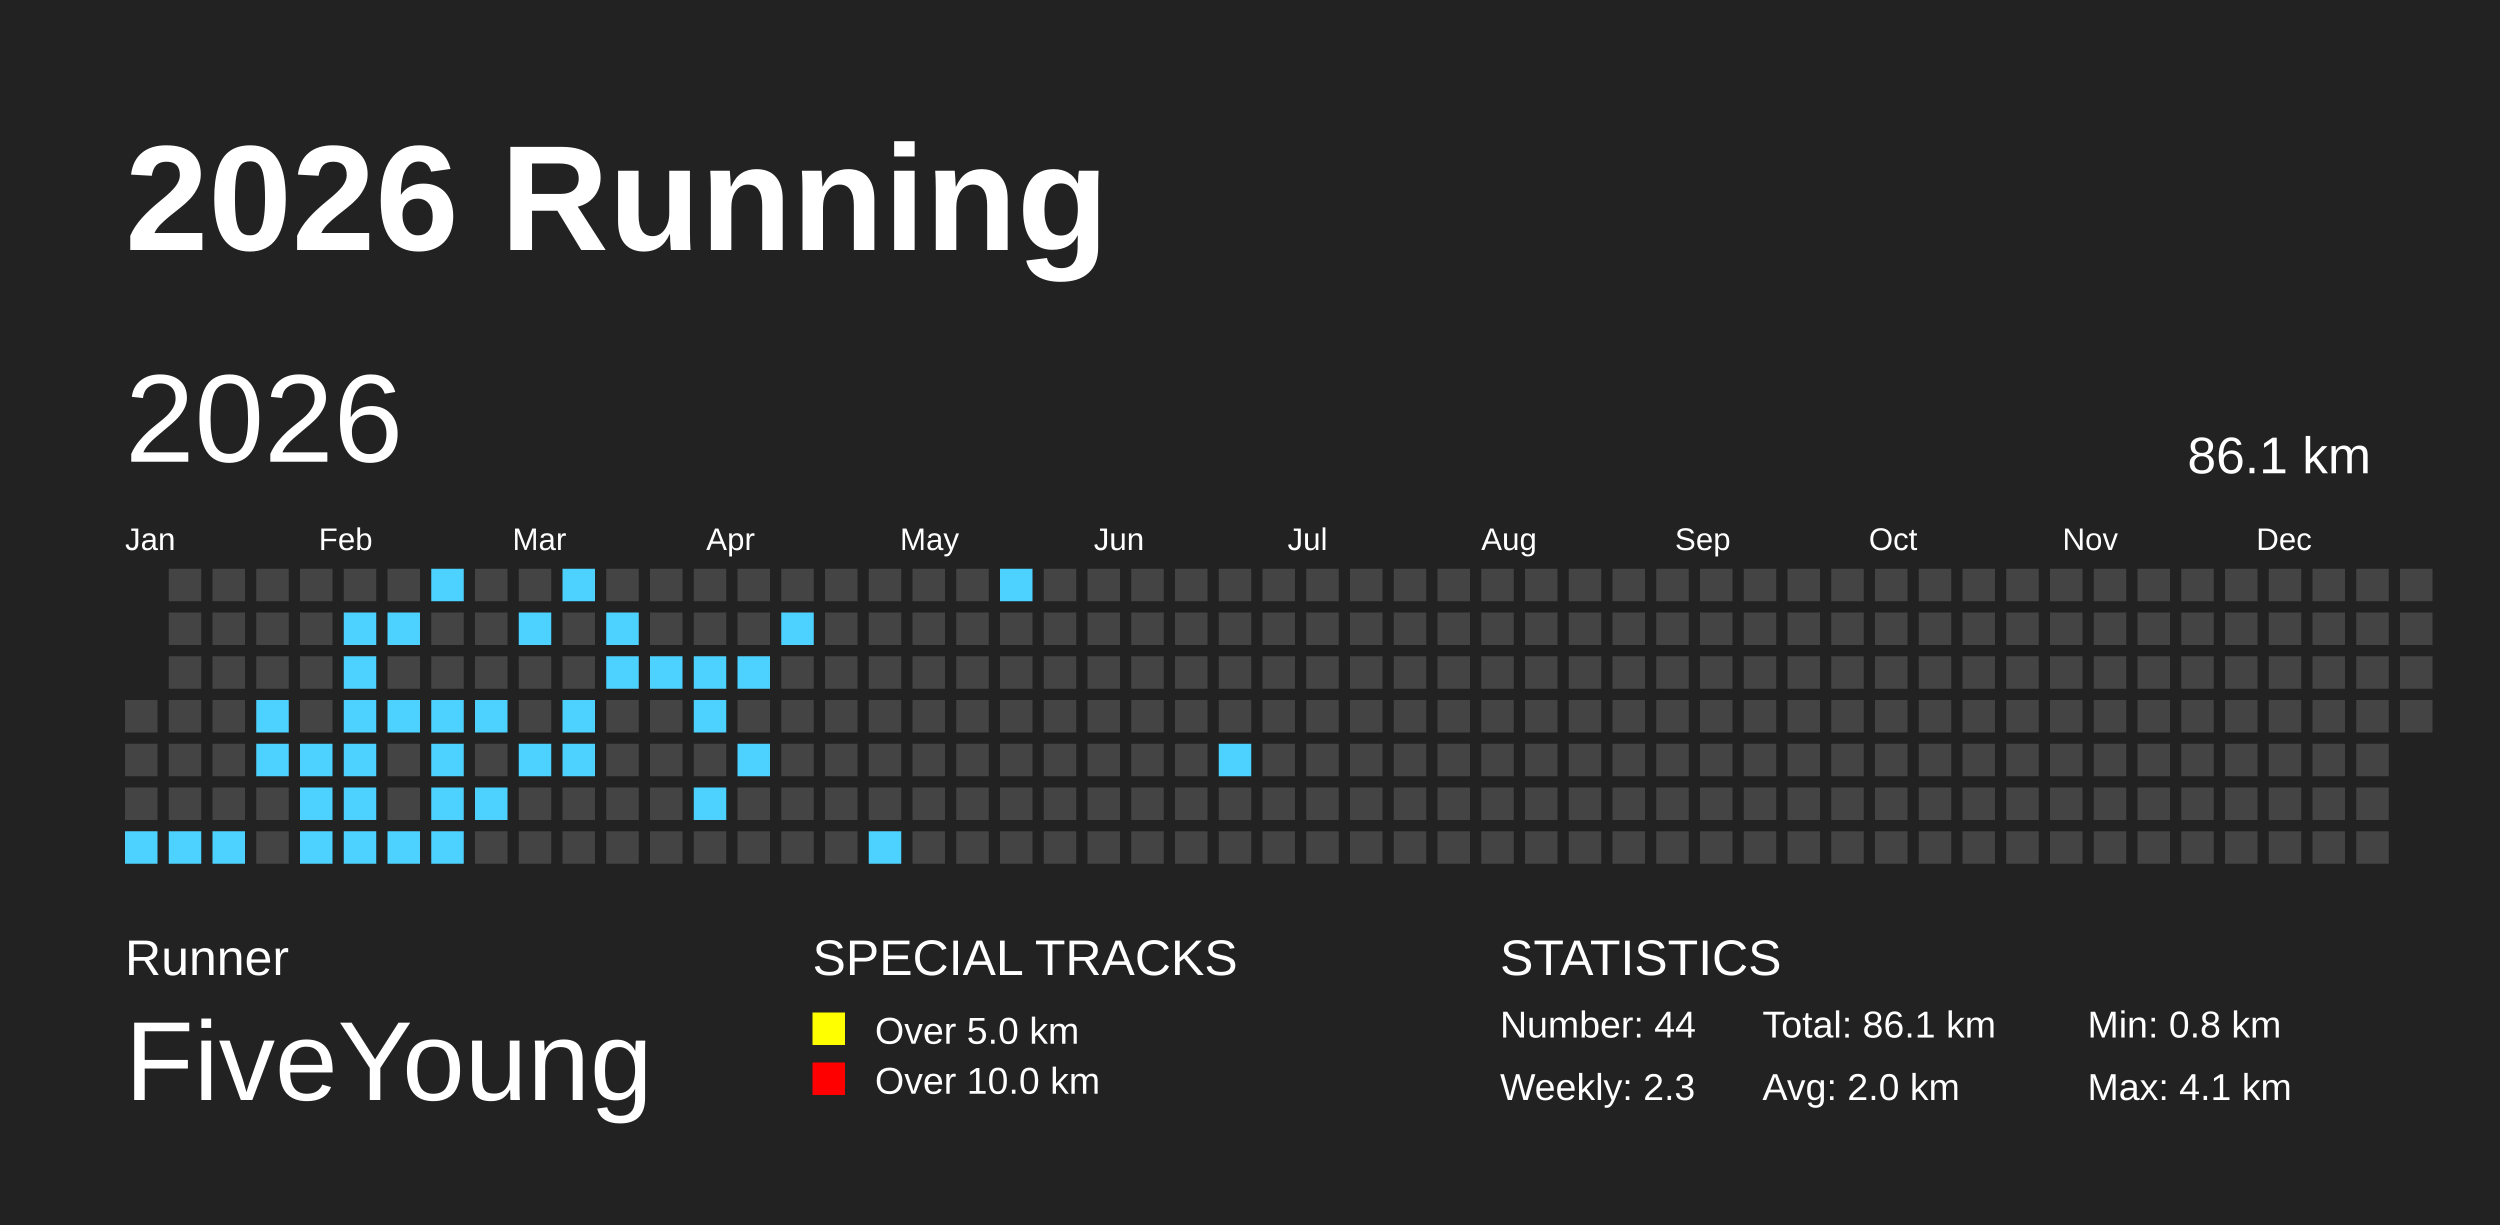
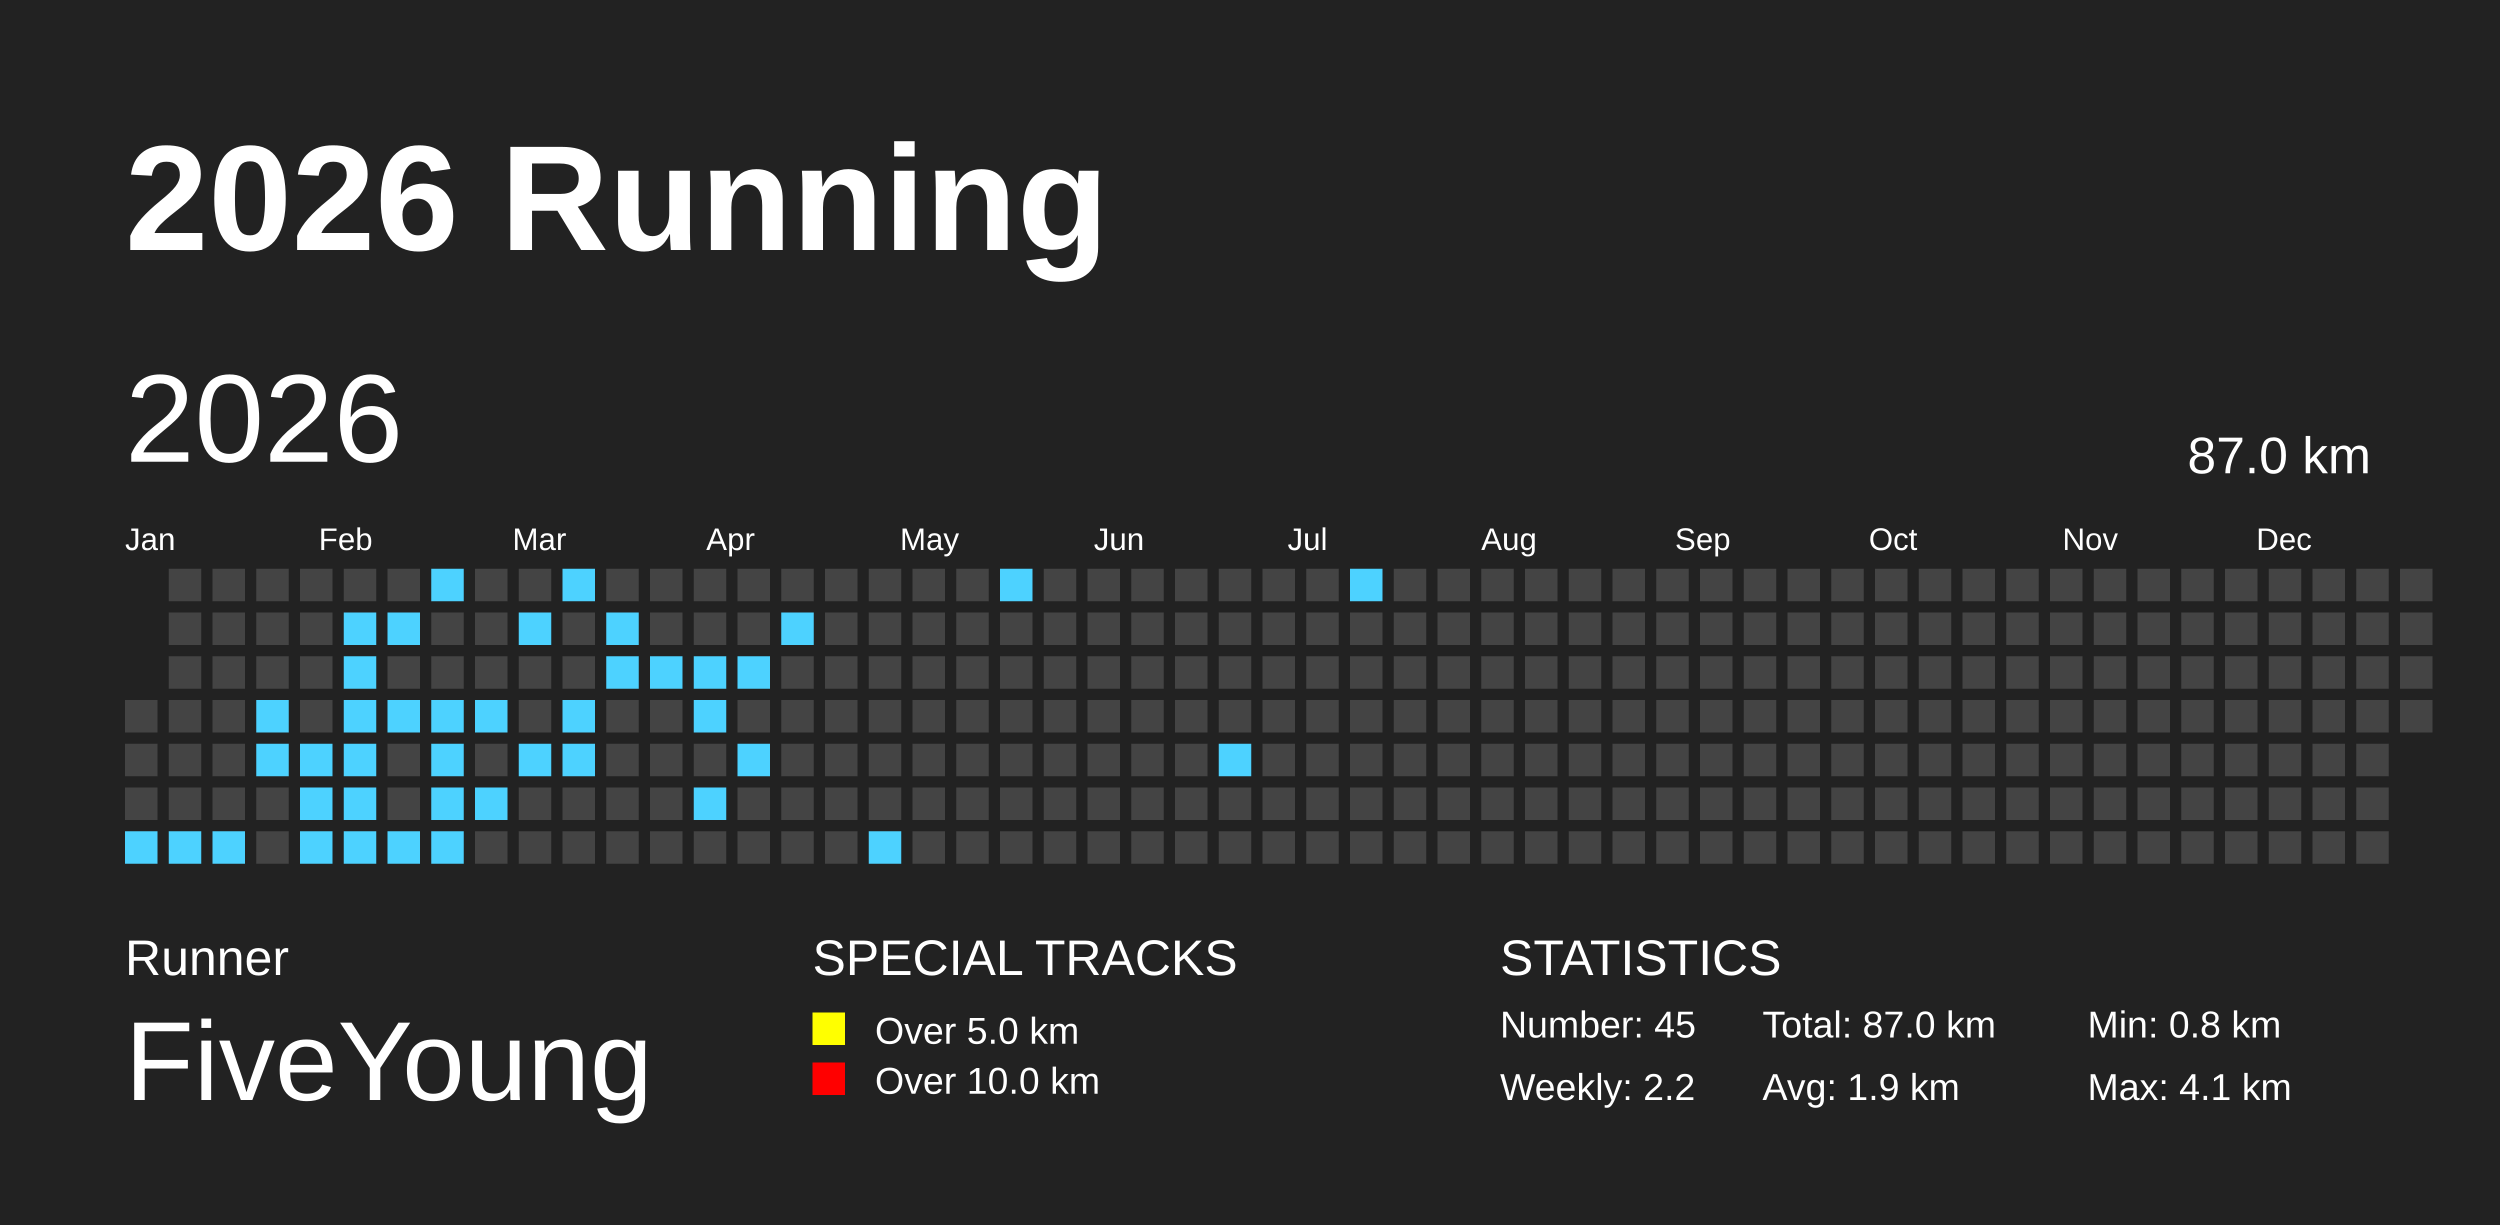
<svg xmlns="http://www.w3.org/2000/svg" baseProfile="full" height="98mm" version="1.1" viewBox="0,0,200,98" width="200mm">
  <defs />
  <rect fill="#222222" height="98" width="200" x="0" y="0" />
  <text fill="#FFFFFF" style="font-size:12px; font-family:Arial; font-weight:bold;" x="10" y="20">2026 Running</text>
  <text fill="#FFFFFF" style="font-size:4px; font-family:Arial" x="10" y="78">Runner</text>
  <text fill="#FFFFFF" style="font-size:9px; font-family:Arial" x="10" y="88">FiveYoung</text>
  <text fill="#FFFFFF" style="font-size:4px; font-family:Arial" x="65" y="78">SPECIAL TRACKS</text>
  <rect fill="yellow" height="2.6" width="2.6" x="65" y="81" />
  <text fill="#FFFFFF" style="font-size:3px; font-family:Arial" x="70" y="83.5">Over 5.0 km</text>
  <rect fill="red" height="2.6" width="2.6" x="65" y="85" />
  <text fill="#FFFFFF" style="font-size:3px; font-family:Arial" x="70" y="87.5">Over 10.0 km</text>
  <text fill="#FFFFFF" style="font-size:4px; font-family:Arial" x="120" y="78">STATISTICS</text>
-   <text fill="#FFFFFF" style="font-size:3px; font-family:Arial" x="120" y="83">Number: 44</text>
-   <text fill="#FFFFFF" style="font-size:3px; font-family:Arial" x="120" y="88">Weekly: 2.3</text>
-   <text fill="#FFFFFF" style="font-size:3px; font-family:Arial" x="141" y="83">Total: 86.1 km</text>
-   <text fill="#FFFFFF" style="font-size:3px; font-family:Arial" x="141" y="88">Avg: 2.0 km</text>
+   <text fill="#FFFFFF" style="font-size:3px; font-family:Arial" x="120" y="83">Number: 45</text>
+   <text fill="#FFFFFF" style="font-size:3px; font-family:Arial" x="120" y="88">Weekly: 2.2</text>
+   <text fill="#FFFFFF" style="font-size:3px; font-family:Arial" x="141" y="83">Total: 87.0 km</text>
+   <text fill="#FFFFFF" style="font-size:3px; font-family:Arial" x="141" y="88">Avg: 1.9 km</text>
  <text fill="#FFFFFF" style="font-size:3px; font-family:Arial" x="167" y="83">Min: 0.8 km</text>
  <text fill="#FFFFFF" style="font-size:3px; font-family:Arial" x="167" y="88">Max: 4.1 km</text>
  <text dominant-baseline="hanging" fill="#FFFFFF" style="font-size:10.0px; font-family:Arial;" x="10" y="30">2026</text>
-   <text dominant-baseline="hanging" fill="#FFFFFF" style="font-size:4.125px; font-family:Arial;" x="175" y="35">86.1 km</text>
+   <text dominant-baseline="hanging" fill="#FFFFFF" style="font-size:4.125px; font-family:Arial;" x="175" y="35">87.0 km</text>
  <text fill="#FFFFFF" style="font-size:2.5px; font-family:Arial" x="10.0" y="44">Jan</text>
  <text fill="#FFFFFF" style="font-size:2.5px; font-family:Arial" x="25.5" y="44">Feb</text>
  <text fill="#FFFFFF" style="font-size:2.5px; font-family:Arial" x="41.0" y="44">Mar</text>
  <text fill="#FFFFFF" style="font-size:2.5px; font-family:Arial" x="56.5" y="44">Apr</text>
  <text fill="#FFFFFF" style="font-size:2.5px; font-family:Arial" x="72.0" y="44">May</text>
  <text fill="#FFFFFF" style="font-size:2.5px; font-family:Arial" x="87.5" y="44">Jun</text>
  <text fill="#FFFFFF" style="font-size:2.5px; font-family:Arial" x="103.0" y="44">Jul</text>
  <text fill="#FFFFFF" style="font-size:2.5px; font-family:Arial" x="118.5" y="44">Aug</text>
  <text fill="#FFFFFF" style="font-size:2.5px; font-family:Arial" x="134.0" y="44">Sep</text>
  <text fill="#FFFFFF" style="font-size:2.5px; font-family:Arial" x="149.5" y="44">Oct</text>
  <text fill="#FFFFFF" style="font-size:2.5px; font-family:Arial" x="165.0" y="44">Nov</text>
  <text fill="#FFFFFF" style="font-size:2.5px; font-family:Arial" x="180.5" y="44">Dec</text>
  <rect fill="#444444" height="2.6" width="2.6" x="10.0" y="56.0" />
  <rect fill="#444444" height="2.6" width="2.6" x="10.0" y="59.5" />
  <rect fill="#444444" height="2.6" width="2.6" x="10.0" y="63.0" />
  <rect fill="#4DD2FF" height="2.6" width="2.6" x="10.0" y="66.5" />
  <rect fill="#444444" height="2.6" width="2.6" x="13.5" y="45.5" />
  <rect fill="#444444" height="2.6" width="2.6" x="13.5" y="49.0" />
  <rect fill="#444444" height="2.6" width="2.6" x="13.5" y="52.5" />
  <rect fill="#444444" height="2.6" width="2.6" x="13.5" y="56.0" />
  <rect fill="#444444" height="2.6" width="2.6" x="13.5" y="59.5" />
  <rect fill="#444444" height="2.6" width="2.6" x="13.5" y="63.0" />
  <rect fill="#4DD2FF" height="2.6" width="2.6" x="13.5" y="66.5" />
  <rect fill="#444444" height="2.6" width="2.6" x="17.0" y="45.5" />
  <rect fill="#444444" height="2.6" width="2.6" x="17.0" y="49.0" />
  <rect fill="#444444" height="2.6" width="2.6" x="17.0" y="52.5" />
  <rect fill="#444444" height="2.6" width="2.6" x="17.0" y="56.0" />
  <rect fill="#444444" height="2.6" width="2.6" x="17.0" y="59.5" />
  <rect fill="#444444" height="2.6" width="2.6" x="17.0" y="63.0" />
  <rect fill="#4DD2FF" height="2.6" width="2.6" x="17.0" y="66.5" />
  <rect fill="#444444" height="2.6" width="2.6" x="20.5" y="45.5" />
  <rect fill="#444444" height="2.6" width="2.6" x="20.5" y="49.0" />
  <rect fill="#444444" height="2.6" width="2.6" x="20.5" y="52.5" />
  <rect fill="#4DD2FF" height="2.6" width="2.6" x="20.5" y="56.0" />
  <rect fill="#4DD2FF" height="2.6" width="2.6" x="20.5" y="59.5" />
  <rect fill="#444444" height="2.6" width="2.6" x="20.5" y="63.0" />
  <rect fill="#444444" height="2.6" width="2.6" x="20.5" y="66.5" />
  <rect fill="#444444" height="2.6" width="2.6" x="24.0" y="45.5" />
  <rect fill="#444444" height="2.6" width="2.6" x="24.0" y="49.0" />
  <rect fill="#444444" height="2.6" width="2.6" x="24.0" y="52.5" />
  <rect fill="#444444" height="2.6" width="2.6" x="24.0" y="56.0" />
  <rect fill="#4DD2FF" height="2.6" width="2.6" x="24.0" y="59.5" />
  <rect fill="#4DD2FF" height="2.6" width="2.6" x="24.0" y="63.0" />
  <rect fill="#4DD2FF" height="2.6" width="2.6" x="24.0" y="66.5" />
  <rect fill="#444444" height="2.6" width="2.6" x="27.5" y="45.5" />
  <rect fill="#4DD2FF" height="2.6" width="2.6" x="27.5" y="49.0" />
  <rect fill="#4DD2FF" height="2.6" width="2.6" x="27.5" y="52.5" />
  <rect fill="#4DD2FF" height="2.6" width="2.6" x="27.5" y="56.0" />
  <rect fill="#4DD2FF" height="2.6" width="2.6" x="27.5" y="59.5" />
  <rect fill="#4DD2FF" height="2.6" width="2.6" x="27.5" y="63.0" />
  <rect fill="#4DD2FF" height="2.6" width="2.6" x="27.5" y="66.5" />
  <rect fill="#444444" height="2.6" width="2.6" x="31.0" y="45.5" />
  <rect fill="#4DD2FF" height="2.6" width="2.6" x="31.0" y="49.0" />
  <rect fill="#444444" height="2.6" width="2.6" x="31.0" y="52.5" />
  <rect fill="#4DD2FF" height="2.6" width="2.6" x="31.0" y="56.0" />
  <rect fill="#444444" height="2.6" width="2.6" x="31.0" y="59.5" />
  <rect fill="#444444" height="2.6" width="2.6" x="31.0" y="63.0" />
  <rect fill="#4DD2FF" height="2.6" width="2.6" x="31.0" y="66.5" />
  <rect fill="#4DD2FF" height="2.6" width="2.6" x="34.5" y="45.5" />
  <rect fill="#444444" height="2.6" width="2.6" x="34.5" y="49.0" />
  <rect fill="#444444" height="2.6" width="2.6" x="34.5" y="52.5" />
  <rect fill="#4DD2FF" height="2.6" width="2.6" x="34.5" y="56.0" />
  <rect fill="#4DD2FF" height="2.6" width="2.6" x="34.5" y="59.5" />
  <rect fill="#4DD2FF" height="2.6" width="2.6" x="34.5" y="63.0" />
  <rect fill="#4DD2FF" height="2.6" width="2.6" x="34.5" y="66.5" />
  <rect fill="#444444" height="2.6" width="2.6" x="38.0" y="45.5" />
  <rect fill="#444444" height="2.6" width="2.6" x="38.0" y="49.0" />
  <rect fill="#444444" height="2.6" width="2.6" x="38.0" y="52.5" />
  <rect fill="#4DD2FF" height="2.6" width="2.6" x="38.0" y="56.0" />
  <rect fill="#444444" height="2.6" width="2.6" x="38.0" y="59.5" />
  <rect fill="#4DD2FF" height="2.6" width="2.6" x="38.0" y="63.0" />
  <rect fill="#444444" height="2.6" width="2.6" x="38.0" y="66.5" />
  <rect fill="#444444" height="2.6" width="2.6" x="41.5" y="45.5" />
  <rect fill="#4DD2FF" height="2.6" width="2.6" x="41.5" y="49.0" />
  <rect fill="#444444" height="2.6" width="2.6" x="41.5" y="52.5" />
  <rect fill="#444444" height="2.6" width="2.6" x="41.5" y="56.0" />
  <rect fill="#4DD2FF" height="2.6" width="2.6" x="41.5" y="59.5" />
  <rect fill="#444444" height="2.6" width="2.6" x="41.5" y="63.0" />
  <rect fill="#444444" height="2.6" width="2.6" x="41.5" y="66.5" />
  <rect fill="#4DD2FF" height="2.6" width="2.6" x="45.0" y="45.5" />
  <rect fill="#444444" height="2.6" width="2.6" x="45.0" y="49.0" />
  <rect fill="#444444" height="2.6" width="2.6" x="45.0" y="52.5" />
  <rect fill="#4DD2FF" height="2.6" width="2.6" x="45.0" y="56.0" />
  <rect fill="#4DD2FF" height="2.6" width="2.6" x="45.0" y="59.5" />
  <rect fill="#444444" height="2.6" width="2.6" x="45.0" y="63.0" />
  <rect fill="#444444" height="2.6" width="2.6" x="45.0" y="66.5" />
  <rect fill="#444444" height="2.6" width="2.6" x="48.5" y="45.5" />
  <rect fill="#4DD2FF" height="2.6" width="2.6" x="48.5" y="49.0" />
  <rect fill="#4DD2FF" height="2.6" width="2.6" x="48.5" y="52.5" />
  <rect fill="#444444" height="2.6" width="2.6" x="48.5" y="56.0" />
  <rect fill="#444444" height="2.6" width="2.6" x="48.5" y="59.5" />
  <rect fill="#444444" height="2.6" width="2.6" x="48.5" y="63.0" />
  <rect fill="#444444" height="2.6" width="2.6" x="48.5" y="66.5" />
  <rect fill="#444444" height="2.6" width="2.6" x="52.0" y="45.5" />
  <rect fill="#444444" height="2.6" width="2.6" x="52.0" y="49.0" />
  <rect fill="#4DD2FF" height="2.6" width="2.6" x="52.0" y="52.5" />
  <rect fill="#444444" height="2.6" width="2.6" x="52.0" y="56.0" />
  <rect fill="#444444" height="2.6" width="2.6" x="52.0" y="59.5" />
  <rect fill="#444444" height="2.6" width="2.6" x="52.0" y="63.0" />
  <rect fill="#444444" height="2.6" width="2.6" x="52.0" y="66.5" />
  <rect fill="#444444" height="2.6" width="2.6" x="55.5" y="45.5" />
  <rect fill="#444444" height="2.6" width="2.6" x="55.5" y="49.0" />
  <rect fill="#4DD2FF" height="2.6" width="2.6" x="55.5" y="52.5" />
  <rect fill="#4DD2FF" height="2.6" width="2.6" x="55.5" y="56.0" />
  <rect fill="#444444" height="2.6" width="2.6" x="55.5" y="59.5" />
  <rect fill="#4DD2FF" height="2.6" width="2.6" x="55.5" y="63.0" />
  <rect fill="#444444" height="2.6" width="2.6" x="55.5" y="66.5" />
  <rect fill="#444444" height="2.6" width="2.6" x="59.0" y="45.5" />
  <rect fill="#444444" height="2.6" width="2.6" x="59.0" y="49.0" />
  <rect fill="#4DD2FF" height="2.6" width="2.6" x="59.0" y="52.5" />
  <rect fill="#444444" height="2.6" width="2.6" x="59.0" y="56.0" />
  <rect fill="#4DD2FF" height="2.6" width="2.6" x="59.0" y="59.5" />
  <rect fill="#444444" height="2.6" width="2.6" x="59.0" y="63.0" />
  <rect fill="#444444" height="2.6" width="2.6" x="59.0" y="66.5" />
  <rect fill="#444444" height="2.6" width="2.6" x="62.5" y="45.5" />
  <rect fill="#4DD2FF" height="2.6" width="2.6" x="62.5" y="49.0" />
  <rect fill="#444444" height="2.6" width="2.6" x="62.5" y="52.5" />
  <rect fill="#444444" height="2.6" width="2.6" x="62.5" y="56.0" />
  <rect fill="#444444" height="2.6" width="2.6" x="62.5" y="59.5" />
  <rect fill="#444444" height="2.6" width="2.6" x="62.5" y="63.0" />
  <rect fill="#444444" height="2.6" width="2.6" x="62.5" y="66.5" />
  <rect fill="#444444" height="2.6" width="2.6" x="66.0" y="45.5" />
  <rect fill="#444444" height="2.6" width="2.6" x="66.0" y="49.0" />
  <rect fill="#444444" height="2.6" width="2.6" x="66.0" y="52.5" />
  <rect fill="#444444" height="2.6" width="2.6" x="66.0" y="56.0" />
  <rect fill="#444444" height="2.6" width="2.6" x="66.0" y="59.5" />
  <rect fill="#444444" height="2.6" width="2.6" x="66.0" y="63.0" />
  <rect fill="#444444" height="2.6" width="2.6" x="66.0" y="66.5" />
  <rect fill="#444444" height="2.6" width="2.6" x="69.5" y="45.5" />
  <rect fill="#444444" height="2.6" width="2.6" x="69.5" y="49.0" />
  <rect fill="#444444" height="2.6" width="2.6" x="69.5" y="52.5" />
  <rect fill="#444444" height="2.6" width="2.6" x="69.5" y="56.0" />
  <rect fill="#444444" height="2.6" width="2.6" x="69.5" y="59.5" />
  <rect fill="#444444" height="2.6" width="2.6" x="69.5" y="63.0" />
  <rect fill="#4DD2FF" height="2.6" width="2.6" x="69.5" y="66.5" />
  <rect fill="#444444" height="2.6" width="2.6" x="73.0" y="45.5" />
  <rect fill="#444444" height="2.6" width="2.6" x="73.0" y="49.0" />
  <rect fill="#444444" height="2.6" width="2.6" x="73.0" y="52.5" />
  <rect fill="#444444" height="2.6" width="2.6" x="73.0" y="56.0" />
  <rect fill="#444444" height="2.6" width="2.6" x="73.0" y="59.5" />
  <rect fill="#444444" height="2.6" width="2.6" x="73.0" y="63.0" />
  <rect fill="#444444" height="2.6" width="2.6" x="73.0" y="66.5" />
  <rect fill="#444444" height="2.6" width="2.6" x="76.5" y="45.5" />
  <rect fill="#444444" height="2.6" width="2.6" x="76.5" y="49.0" />
  <rect fill="#444444" height="2.6" width="2.6" x="76.5" y="52.5" />
  <rect fill="#444444" height="2.6" width="2.6" x="76.5" y="56.0" />
  <rect fill="#444444" height="2.6" width="2.6" x="76.5" y="59.5" />
  <rect fill="#444444" height="2.6" width="2.6" x="76.5" y="63.0" />
  <rect fill="#444444" height="2.6" width="2.6" x="76.5" y="66.5" />
  <rect fill="#4DD2FF" height="2.6" width="2.6" x="80.0" y="45.5" />
  <rect fill="#444444" height="2.6" width="2.6" x="80.0" y="49.0" />
  <rect fill="#444444" height="2.6" width="2.6" x="80.0" y="52.5" />
  <rect fill="#444444" height="2.6" width="2.6" x="80.0" y="56.0" />
  <rect fill="#444444" height="2.6" width="2.6" x="80.0" y="59.5" />
  <rect fill="#444444" height="2.6" width="2.6" x="80.0" y="63.0" />
  <rect fill="#444444" height="2.6" width="2.6" x="80.0" y="66.5" />
  <rect fill="#444444" height="2.6" width="2.6" x="83.5" y="45.5" />
  <rect fill="#444444" height="2.6" width="2.6" x="83.5" y="49.0" />
  <rect fill="#444444" height="2.6" width="2.6" x="83.5" y="52.5" />
  <rect fill="#444444" height="2.6" width="2.6" x="83.5" y="56.0" />
  <rect fill="#444444" height="2.6" width="2.6" x="83.5" y="59.5" />
  <rect fill="#444444" height="2.6" width="2.6" x="83.5" y="63.0" />
  <rect fill="#444444" height="2.6" width="2.6" x="83.5" y="66.5" />
  <rect fill="#444444" height="2.6" width="2.6" x="87.0" y="45.5" />
  <rect fill="#444444" height="2.6" width="2.6" x="87.0" y="49.0" />
  <rect fill="#444444" height="2.6" width="2.6" x="87.0" y="52.5" />
  <rect fill="#444444" height="2.6" width="2.6" x="87.0" y="56.0" />
  <rect fill="#444444" height="2.6" width="2.6" x="87.0" y="59.5" />
  <rect fill="#444444" height="2.6" width="2.6" x="87.0" y="63.0" />
  <rect fill="#444444" height="2.6" width="2.6" x="87.0" y="66.5" />
  <rect fill="#444444" height="2.6" width="2.6" x="90.5" y="45.5" />
  <rect fill="#444444" height="2.6" width="2.6" x="90.5" y="49.0" />
  <rect fill="#444444" height="2.6" width="2.6" x="90.5" y="52.5" />
  <rect fill="#444444" height="2.6" width="2.6" x="90.5" y="56.0" />
  <rect fill="#444444" height="2.6" width="2.6" x="90.5" y="59.5" />
  <rect fill="#444444" height="2.6" width="2.6" x="90.5" y="63.0" />
  <rect fill="#444444" height="2.6" width="2.6" x="90.5" y="66.5" />
  <rect fill="#444444" height="2.6" width="2.6" x="94.0" y="45.5" />
  <rect fill="#444444" height="2.6" width="2.6" x="94.0" y="49.0" />
  <rect fill="#444444" height="2.6" width="2.6" x="94.0" y="52.5" />
  <rect fill="#444444" height="2.6" width="2.6" x="94.0" y="56.0" />
  <rect fill="#444444" height="2.6" width="2.6" x="94.0" y="59.5" />
  <rect fill="#444444" height="2.6" width="2.6" x="94.0" y="63.0" />
  <rect fill="#444444" height="2.6" width="2.6" x="94.0" y="66.5" />
  <rect fill="#444444" height="2.6" width="2.6" x="97.5" y="45.5" />
  <rect fill="#444444" height="2.6" width="2.6" x="97.5" y="49.0" />
  <rect fill="#444444" height="2.6" width="2.6" x="97.5" y="52.5" />
  <rect fill="#444444" height="2.6" width="2.6" x="97.5" y="56.0" />
  <rect fill="#4DD2FF" height="2.6" width="2.6" x="97.5" y="59.5" />
  <rect fill="#444444" height="2.6" width="2.6" x="97.5" y="63.0" />
  <rect fill="#444444" height="2.6" width="2.6" x="97.5" y="66.5" />
  <rect fill="#444444" height="2.6" width="2.6" x="101.0" y="45.5" />
  <rect fill="#444444" height="2.6" width="2.6" x="101.0" y="49.0" />
  <rect fill="#444444" height="2.6" width="2.6" x="101.0" y="52.5" />
  <rect fill="#444444" height="2.6" width="2.6" x="101.0" y="56.0" />
  <rect fill="#444444" height="2.6" width="2.6" x="101.0" y="59.5" />
  <rect fill="#444444" height="2.6" width="2.6" x="101.0" y="63.0" />
  <rect fill="#444444" height="2.6" width="2.6" x="101.0" y="66.5" />
  <rect fill="#444444" height="2.6" width="2.6" x="104.5" y="45.5" />
  <rect fill="#444444" height="2.6" width="2.6" x="104.5" y="49.0" />
  <rect fill="#444444" height="2.6" width="2.6" x="104.5" y="52.5" />
  <rect fill="#444444" height="2.6" width="2.6" x="104.5" y="56.0" />
  <rect fill="#444444" height="2.6" width="2.6" x="104.5" y="59.5" />
  <rect fill="#444444" height="2.6" width="2.6" x="104.5" y="63.0" />
  <rect fill="#444444" height="2.6" width="2.6" x="104.5" y="66.5" />
-   <rect fill="#444444" height="2.6" width="2.6" x="108.0" y="45.5" />
+   <rect fill="#4DD2FF" height="2.6" width="2.6" x="108.0" y="45.5" />
  <rect fill="#444444" height="2.6" width="2.6" x="108.0" y="49.0" />
  <rect fill="#444444" height="2.6" width="2.6" x="108.0" y="52.5" />
  <rect fill="#444444" height="2.6" width="2.6" x="108.0" y="56.0" />
  <rect fill="#444444" height="2.6" width="2.6" x="108.0" y="59.5" />
  <rect fill="#444444" height="2.6" width="2.6" x="108.0" y="63.0" />
  <rect fill="#444444" height="2.6" width="2.6" x="108.0" y="66.5" />
  <rect fill="#444444" height="2.6" width="2.6" x="111.5" y="45.5" />
  <rect fill="#444444" height="2.6" width="2.6" x="111.5" y="49.0" />
  <rect fill="#444444" height="2.6" width="2.6" x="111.5" y="52.5" />
  <rect fill="#444444" height="2.6" width="2.6" x="111.5" y="56.0" />
  <rect fill="#444444" height="2.6" width="2.6" x="111.5" y="59.5" />
  <rect fill="#444444" height="2.6" width="2.6" x="111.5" y="63.0" />
  <rect fill="#444444" height="2.6" width="2.6" x="111.5" y="66.5" />
  <rect fill="#444444" height="2.6" width="2.6" x="115.0" y="45.5" />
  <rect fill="#444444" height="2.6" width="2.6" x="115.0" y="49.0" />
  <rect fill="#444444" height="2.6" width="2.6" x="115.0" y="52.5" />
  <rect fill="#444444" height="2.6" width="2.6" x="115.0" y="56.0" />
  <rect fill="#444444" height="2.6" width="2.6" x="115.0" y="59.5" />
  <rect fill="#444444" height="2.6" width="2.6" x="115.0" y="63.0" />
  <rect fill="#444444" height="2.6" width="2.6" x="115.0" y="66.5" />
  <rect fill="#444444" height="2.6" width="2.6" x="118.5" y="45.5" />
  <rect fill="#444444" height="2.6" width="2.6" x="118.5" y="49.0" />
  <rect fill="#444444" height="2.6" width="2.6" x="118.5" y="52.5" />
  <rect fill="#444444" height="2.6" width="2.6" x="118.5" y="56.0" />
  <rect fill="#444444" height="2.6" width="2.6" x="118.5" y="59.5" />
  <rect fill="#444444" height="2.6" width="2.6" x="118.5" y="63.0" />
  <rect fill="#444444" height="2.6" width="2.6" x="118.5" y="66.5" />
  <rect fill="#444444" height="2.6" width="2.6" x="122.0" y="45.5" />
  <rect fill="#444444" height="2.6" width="2.6" x="122.0" y="49.0" />
  <rect fill="#444444" height="2.6" width="2.6" x="122.0" y="52.5" />
  <rect fill="#444444" height="2.6" width="2.6" x="122.0" y="56.0" />
  <rect fill="#444444" height="2.6" width="2.6" x="122.0" y="59.5" />
  <rect fill="#444444" height="2.6" width="2.6" x="122.0" y="63.0" />
  <rect fill="#444444" height="2.6" width="2.6" x="122.0" y="66.5" />
  <rect fill="#444444" height="2.6" width="2.6" x="125.5" y="45.5" />
  <rect fill="#444444" height="2.6" width="2.6" x="125.5" y="49.0" />
  <rect fill="#444444" height="2.6" width="2.6" x="125.5" y="52.5" />
  <rect fill="#444444" height="2.6" width="2.6" x="125.5" y="56.0" />
  <rect fill="#444444" height="2.6" width="2.6" x="125.5" y="59.5" />
  <rect fill="#444444" height="2.6" width="2.6" x="125.5" y="63.0" />
  <rect fill="#444444" height="2.6" width="2.6" x="125.5" y="66.5" />
  <rect fill="#444444" height="2.6" width="2.6" x="129.0" y="45.5" />
  <rect fill="#444444" height="2.6" width="2.6" x="129.0" y="49.0" />
  <rect fill="#444444" height="2.6" width="2.6" x="129.0" y="52.5" />
  <rect fill="#444444" height="2.6" width="2.6" x="129.0" y="56.0" />
  <rect fill="#444444" height="2.6" width="2.6" x="129.0" y="59.5" />
  <rect fill="#444444" height="2.6" width="2.6" x="129.0" y="63.0" />
  <rect fill="#444444" height="2.6" width="2.6" x="129.0" y="66.5" />
  <rect fill="#444444" height="2.6" width="2.6" x="132.5" y="45.5" />
  <rect fill="#444444" height="2.6" width="2.6" x="132.5" y="49.0" />
  <rect fill="#444444" height="2.6" width="2.6" x="132.5" y="52.5" />
  <rect fill="#444444" height="2.6" width="2.6" x="132.5" y="56.0" />
  <rect fill="#444444" height="2.6" width="2.6" x="132.5" y="59.5" />
  <rect fill="#444444" height="2.6" width="2.6" x="132.5" y="63.0" />
  <rect fill="#444444" height="2.6" width="2.6" x="132.5" y="66.5" />
  <rect fill="#444444" height="2.6" width="2.6" x="136.0" y="45.5" />
  <rect fill="#444444" height="2.6" width="2.6" x="136.0" y="49.0" />
  <rect fill="#444444" height="2.6" width="2.6" x="136.0" y="52.5" />
  <rect fill="#444444" height="2.6" width="2.6" x="136.0" y="56.0" />
  <rect fill="#444444" height="2.6" width="2.6" x="136.0" y="59.5" />
  <rect fill="#444444" height="2.6" width="2.6" x="136.0" y="63.0" />
  <rect fill="#444444" height="2.6" width="2.6" x="136.0" y="66.5" />
  <rect fill="#444444" height="2.6" width="2.6" x="139.5" y="45.5" />
  <rect fill="#444444" height="2.6" width="2.6" x="139.5" y="49.0" />
  <rect fill="#444444" height="2.6" width="2.6" x="139.5" y="52.5" />
  <rect fill="#444444" height="2.6" width="2.6" x="139.5" y="56.0" />
  <rect fill="#444444" height="2.6" width="2.6" x="139.5" y="59.5" />
  <rect fill="#444444" height="2.6" width="2.6" x="139.5" y="63.0" />
  <rect fill="#444444" height="2.6" width="2.6" x="139.5" y="66.5" />
  <rect fill="#444444" height="2.6" width="2.6" x="143.0" y="45.5" />
  <rect fill="#444444" height="2.6" width="2.6" x="143.0" y="49.0" />
  <rect fill="#444444" height="2.6" width="2.6" x="143.0" y="52.5" />
  <rect fill="#444444" height="2.6" width="2.6" x="143.0" y="56.0" />
  <rect fill="#444444" height="2.6" width="2.6" x="143.0" y="59.5" />
  <rect fill="#444444" height="2.6" width="2.6" x="143.0" y="63.0" />
  <rect fill="#444444" height="2.6" width="2.6" x="143.0" y="66.5" />
  <rect fill="#444444" height="2.6" width="2.6" x="146.5" y="45.5" />
  <rect fill="#444444" height="2.6" width="2.6" x="146.5" y="49.0" />
  <rect fill="#444444" height="2.6" width="2.6" x="146.5" y="52.5" />
  <rect fill="#444444" height="2.6" width="2.6" x="146.5" y="56.0" />
  <rect fill="#444444" height="2.6" width="2.6" x="146.5" y="59.5" />
  <rect fill="#444444" height="2.6" width="2.6" x="146.5" y="63.0" />
  <rect fill="#444444" height="2.6" width="2.6" x="146.5" y="66.5" />
  <rect fill="#444444" height="2.6" width="2.6" x="150.0" y="45.5" />
  <rect fill="#444444" height="2.6" width="2.6" x="150.0" y="49.0" />
  <rect fill="#444444" height="2.6" width="2.6" x="150.0" y="52.5" />
  <rect fill="#444444" height="2.6" width="2.6" x="150.0" y="56.0" />
  <rect fill="#444444" height="2.6" width="2.6" x="150.0" y="59.5" />
  <rect fill="#444444" height="2.6" width="2.6" x="150.0" y="63.0" />
  <rect fill="#444444" height="2.6" width="2.6" x="150.0" y="66.5" />
  <rect fill="#444444" height="2.6" width="2.6" x="153.5" y="45.5" />
  <rect fill="#444444" height="2.6" width="2.6" x="153.5" y="49.0" />
  <rect fill="#444444" height="2.6" width="2.6" x="153.5" y="52.5" />
  <rect fill="#444444" height="2.6" width="2.6" x="153.5" y="56.0" />
  <rect fill="#444444" height="2.6" width="2.6" x="153.5" y="59.5" />
  <rect fill="#444444" height="2.6" width="2.6" x="153.5" y="63.0" />
  <rect fill="#444444" height="2.6" width="2.6" x="153.5" y="66.5" />
  <rect fill="#444444" height="2.6" width="2.6" x="157.0" y="45.5" />
  <rect fill="#444444" height="2.6" width="2.6" x="157.0" y="49.0" />
  <rect fill="#444444" height="2.6" width="2.6" x="157.0" y="52.5" />
  <rect fill="#444444" height="2.6" width="2.6" x="157.0" y="56.0" />
  <rect fill="#444444" height="2.6" width="2.6" x="157.0" y="59.5" />
  <rect fill="#444444" height="2.6" width="2.6" x="157.0" y="63.0" />
  <rect fill="#444444" height="2.6" width="2.6" x="157.0" y="66.5" />
  <rect fill="#444444" height="2.6" width="2.6" x="160.5" y="45.5" />
  <rect fill="#444444" height="2.6" width="2.6" x="160.5" y="49.0" />
  <rect fill="#444444" height="2.6" width="2.6" x="160.5" y="52.5" />
  <rect fill="#444444" height="2.6" width="2.6" x="160.5" y="56.0" />
  <rect fill="#444444" height="2.6" width="2.6" x="160.5" y="59.5" />
  <rect fill="#444444" height="2.6" width="2.6" x="160.5" y="63.0" />
  <rect fill="#444444" height="2.6" width="2.6" x="160.5" y="66.5" />
  <rect fill="#444444" height="2.6" width="2.6" x="164.0" y="45.5" />
  <rect fill="#444444" height="2.6" width="2.6" x="164.0" y="49.0" />
  <rect fill="#444444" height="2.6" width="2.6" x="164.0" y="52.5" />
  <rect fill="#444444" height="2.6" width="2.6" x="164.0" y="56.0" />
  <rect fill="#444444" height="2.6" width="2.6" x="164.0" y="59.5" />
  <rect fill="#444444" height="2.6" width="2.6" x="164.0" y="63.0" />
  <rect fill="#444444" height="2.6" width="2.6" x="164.0" y="66.5" />
  <rect fill="#444444" height="2.6" width="2.6" x="167.5" y="45.5" />
  <rect fill="#444444" height="2.6" width="2.6" x="167.5" y="49.0" />
  <rect fill="#444444" height="2.6" width="2.6" x="167.5" y="52.5" />
  <rect fill="#444444" height="2.6" width="2.6" x="167.5" y="56.0" />
  <rect fill="#444444" height="2.6" width="2.6" x="167.5" y="59.5" />
  <rect fill="#444444" height="2.6" width="2.6" x="167.5" y="63.0" />
  <rect fill="#444444" height="2.6" width="2.6" x="167.5" y="66.5" />
  <rect fill="#444444" height="2.6" width="2.6" x="171.0" y="45.5" />
  <rect fill="#444444" height="2.6" width="2.6" x="171.0" y="49.0" />
  <rect fill="#444444" height="2.6" width="2.6" x="171.0" y="52.5" />
  <rect fill="#444444" height="2.6" width="2.6" x="171.0" y="56.0" />
  <rect fill="#444444" height="2.6" width="2.6" x="171.0" y="59.5" />
  <rect fill="#444444" height="2.6" width="2.6" x="171.0" y="63.0" />
  <rect fill="#444444" height="2.6" width="2.6" x="171.0" y="66.5" />
  <rect fill="#444444" height="2.6" width="2.6" x="174.5" y="45.5" />
  <rect fill="#444444" height="2.6" width="2.6" x="174.5" y="49.0" />
  <rect fill="#444444" height="2.6" width="2.6" x="174.5" y="52.5" />
  <rect fill="#444444" height="2.6" width="2.6" x="174.5" y="56.0" />
  <rect fill="#444444" height="2.6" width="2.6" x="174.5" y="59.5" />
  <rect fill="#444444" height="2.6" width="2.6" x="174.5" y="63.0" />
  <rect fill="#444444" height="2.6" width="2.6" x="174.5" y="66.5" />
  <rect fill="#444444" height="2.6" width="2.6" x="178.0" y="45.5" />
  <rect fill="#444444" height="2.6" width="2.6" x="178.0" y="49.0" />
  <rect fill="#444444" height="2.6" width="2.6" x="178.0" y="52.5" />
  <rect fill="#444444" height="2.6" width="2.6" x="178.0" y="56.0" />
  <rect fill="#444444" height="2.6" width="2.6" x="178.0" y="59.5" />
  <rect fill="#444444" height="2.6" width="2.6" x="178.0" y="63.0" />
  <rect fill="#444444" height="2.6" width="2.6" x="178.0" y="66.5" />
  <rect fill="#444444" height="2.6" width="2.6" x="181.5" y="45.5" />
  <rect fill="#444444" height="2.6" width="2.6" x="181.5" y="49.0" />
  <rect fill="#444444" height="2.6" width="2.6" x="181.5" y="52.5" />
  <rect fill="#444444" height="2.6" width="2.6" x="181.5" y="56.0" />
  <rect fill="#444444" height="2.6" width="2.6" x="181.5" y="59.5" />
  <rect fill="#444444" height="2.6" width="2.6" x="181.5" y="63.0" />
  <rect fill="#444444" height="2.6" width="2.6" x="181.5" y="66.5" />
  <rect fill="#444444" height="2.6" width="2.6" x="185.0" y="45.5" />
  <rect fill="#444444" height="2.6" width="2.6" x="185.0" y="49.0" />
  <rect fill="#444444" height="2.6" width="2.6" x="185.0" y="52.5" />
  <rect fill="#444444" height="2.6" width="2.6" x="185.0" y="56.0" />
  <rect fill="#444444" height="2.6" width="2.6" x="185.0" y="59.5" />
  <rect fill="#444444" height="2.6" width="2.6" x="185.0" y="63.0" />
  <rect fill="#444444" height="2.6" width="2.6" x="185.0" y="66.5" />
  <rect fill="#444444" height="2.6" width="2.6" x="188.5" y="45.5" />
  <rect fill="#444444" height="2.6" width="2.6" x="188.5" y="49.0" />
  <rect fill="#444444" height="2.6" width="2.6" x="188.5" y="52.5" />
  <rect fill="#444444" height="2.6" width="2.6" x="188.5" y="56.0" />
  <rect fill="#444444" height="2.6" width="2.6" x="188.5" y="59.5" />
  <rect fill="#444444" height="2.6" width="2.6" x="188.5" y="63.0" />
  <rect fill="#444444" height="2.6" width="2.6" x="188.5" y="66.5" />
  <rect fill="#444444" height="2.6" width="2.6" x="192.0" y="45.5" />
  <rect fill="#444444" height="2.6" width="2.6" x="192.0" y="49.0" />
  <rect fill="#444444" height="2.6" width="2.6" x="192.0" y="52.5" />
  <rect fill="#444444" height="2.6" width="2.6" x="192.0" y="56.0" />
</svg>
